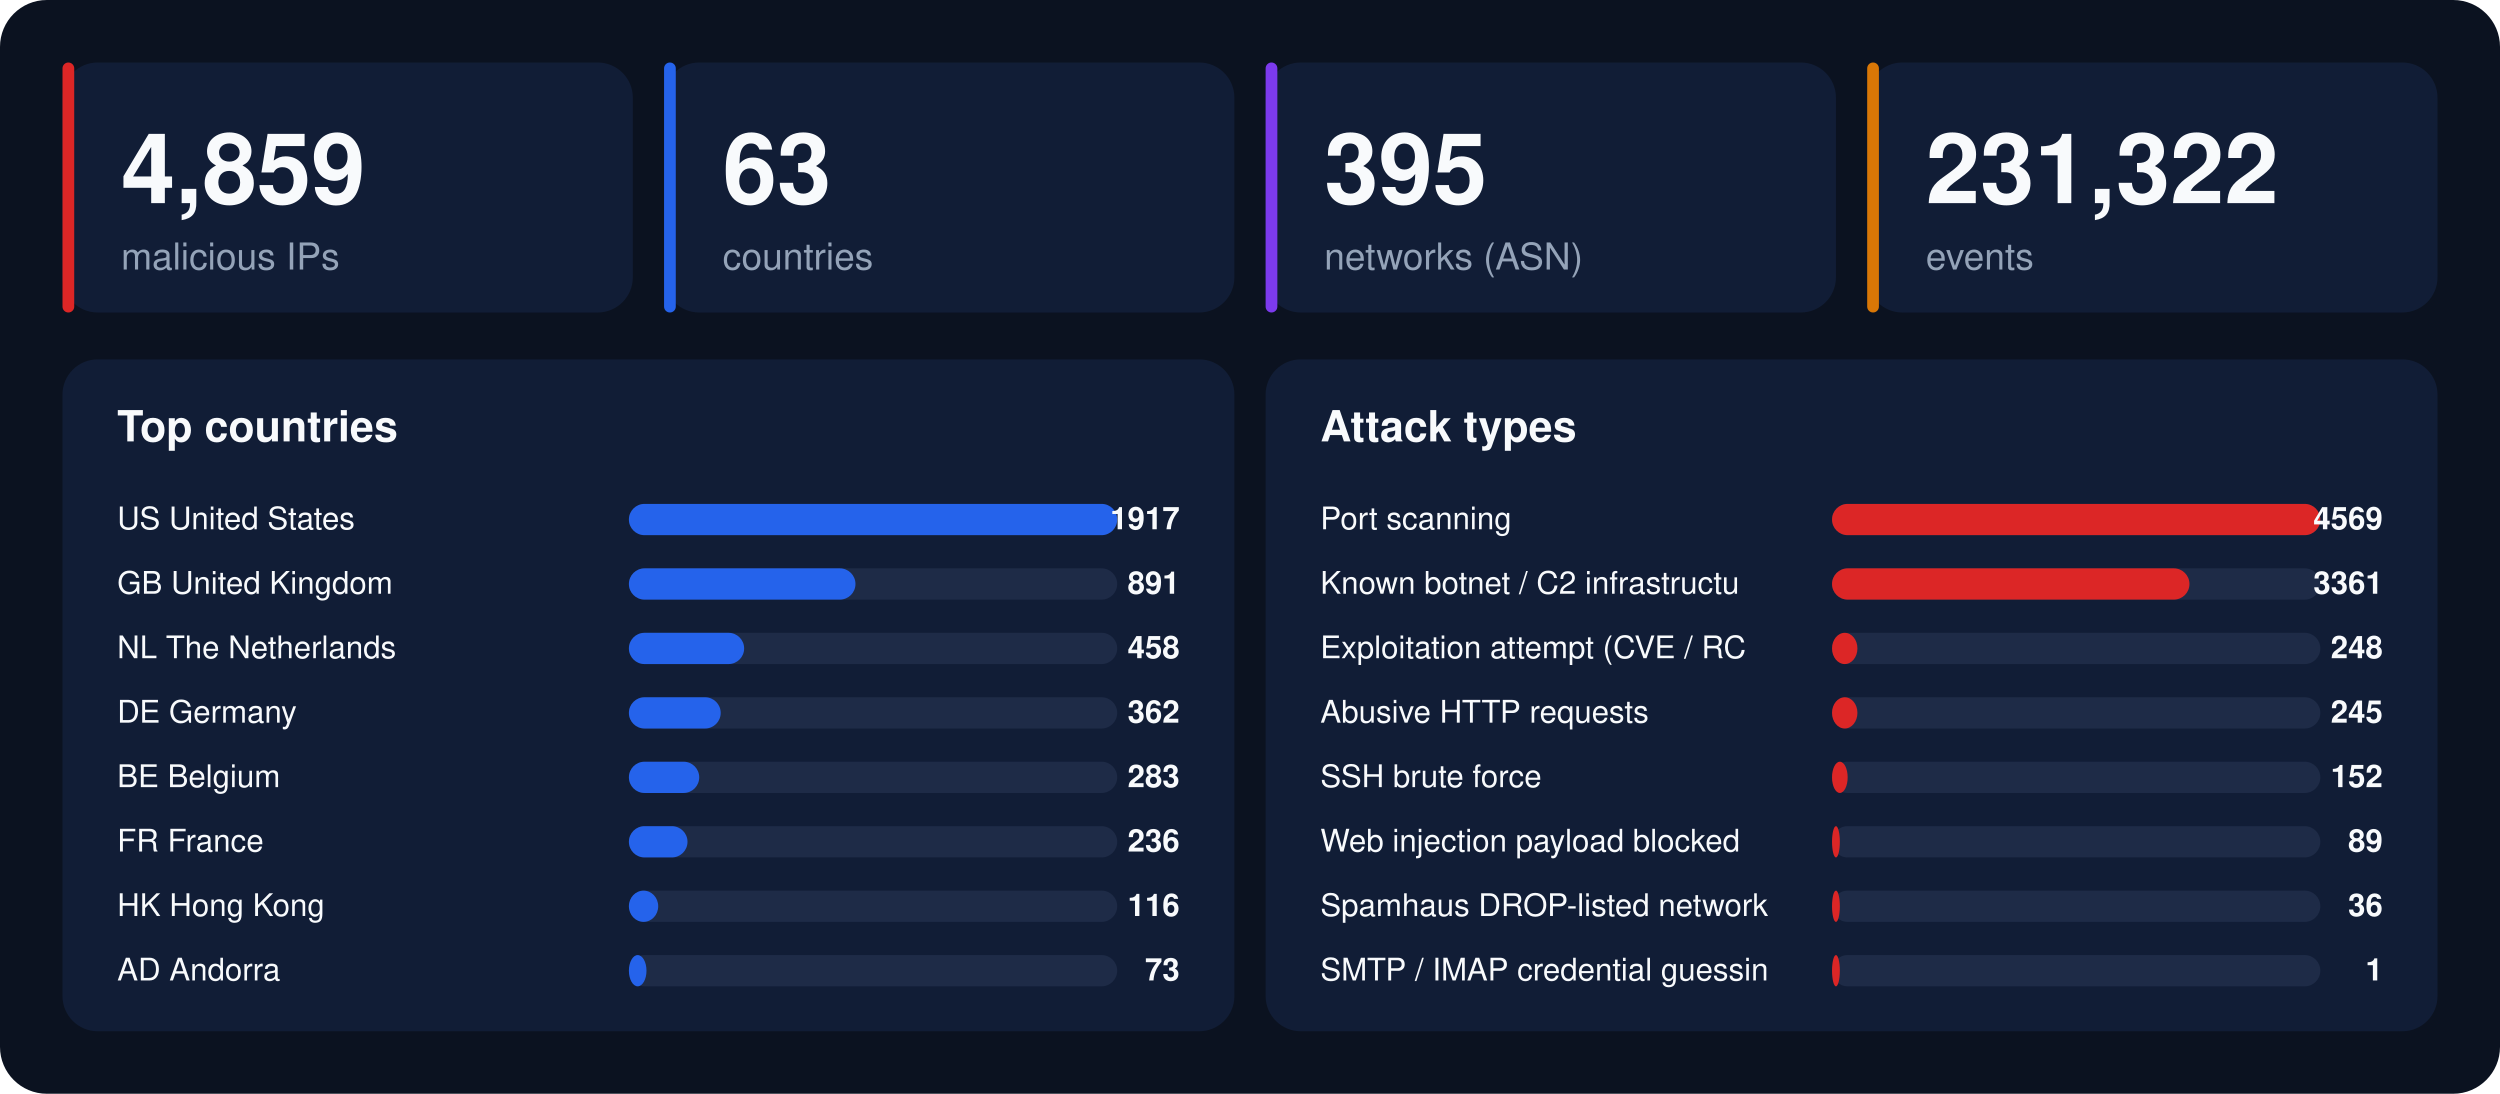
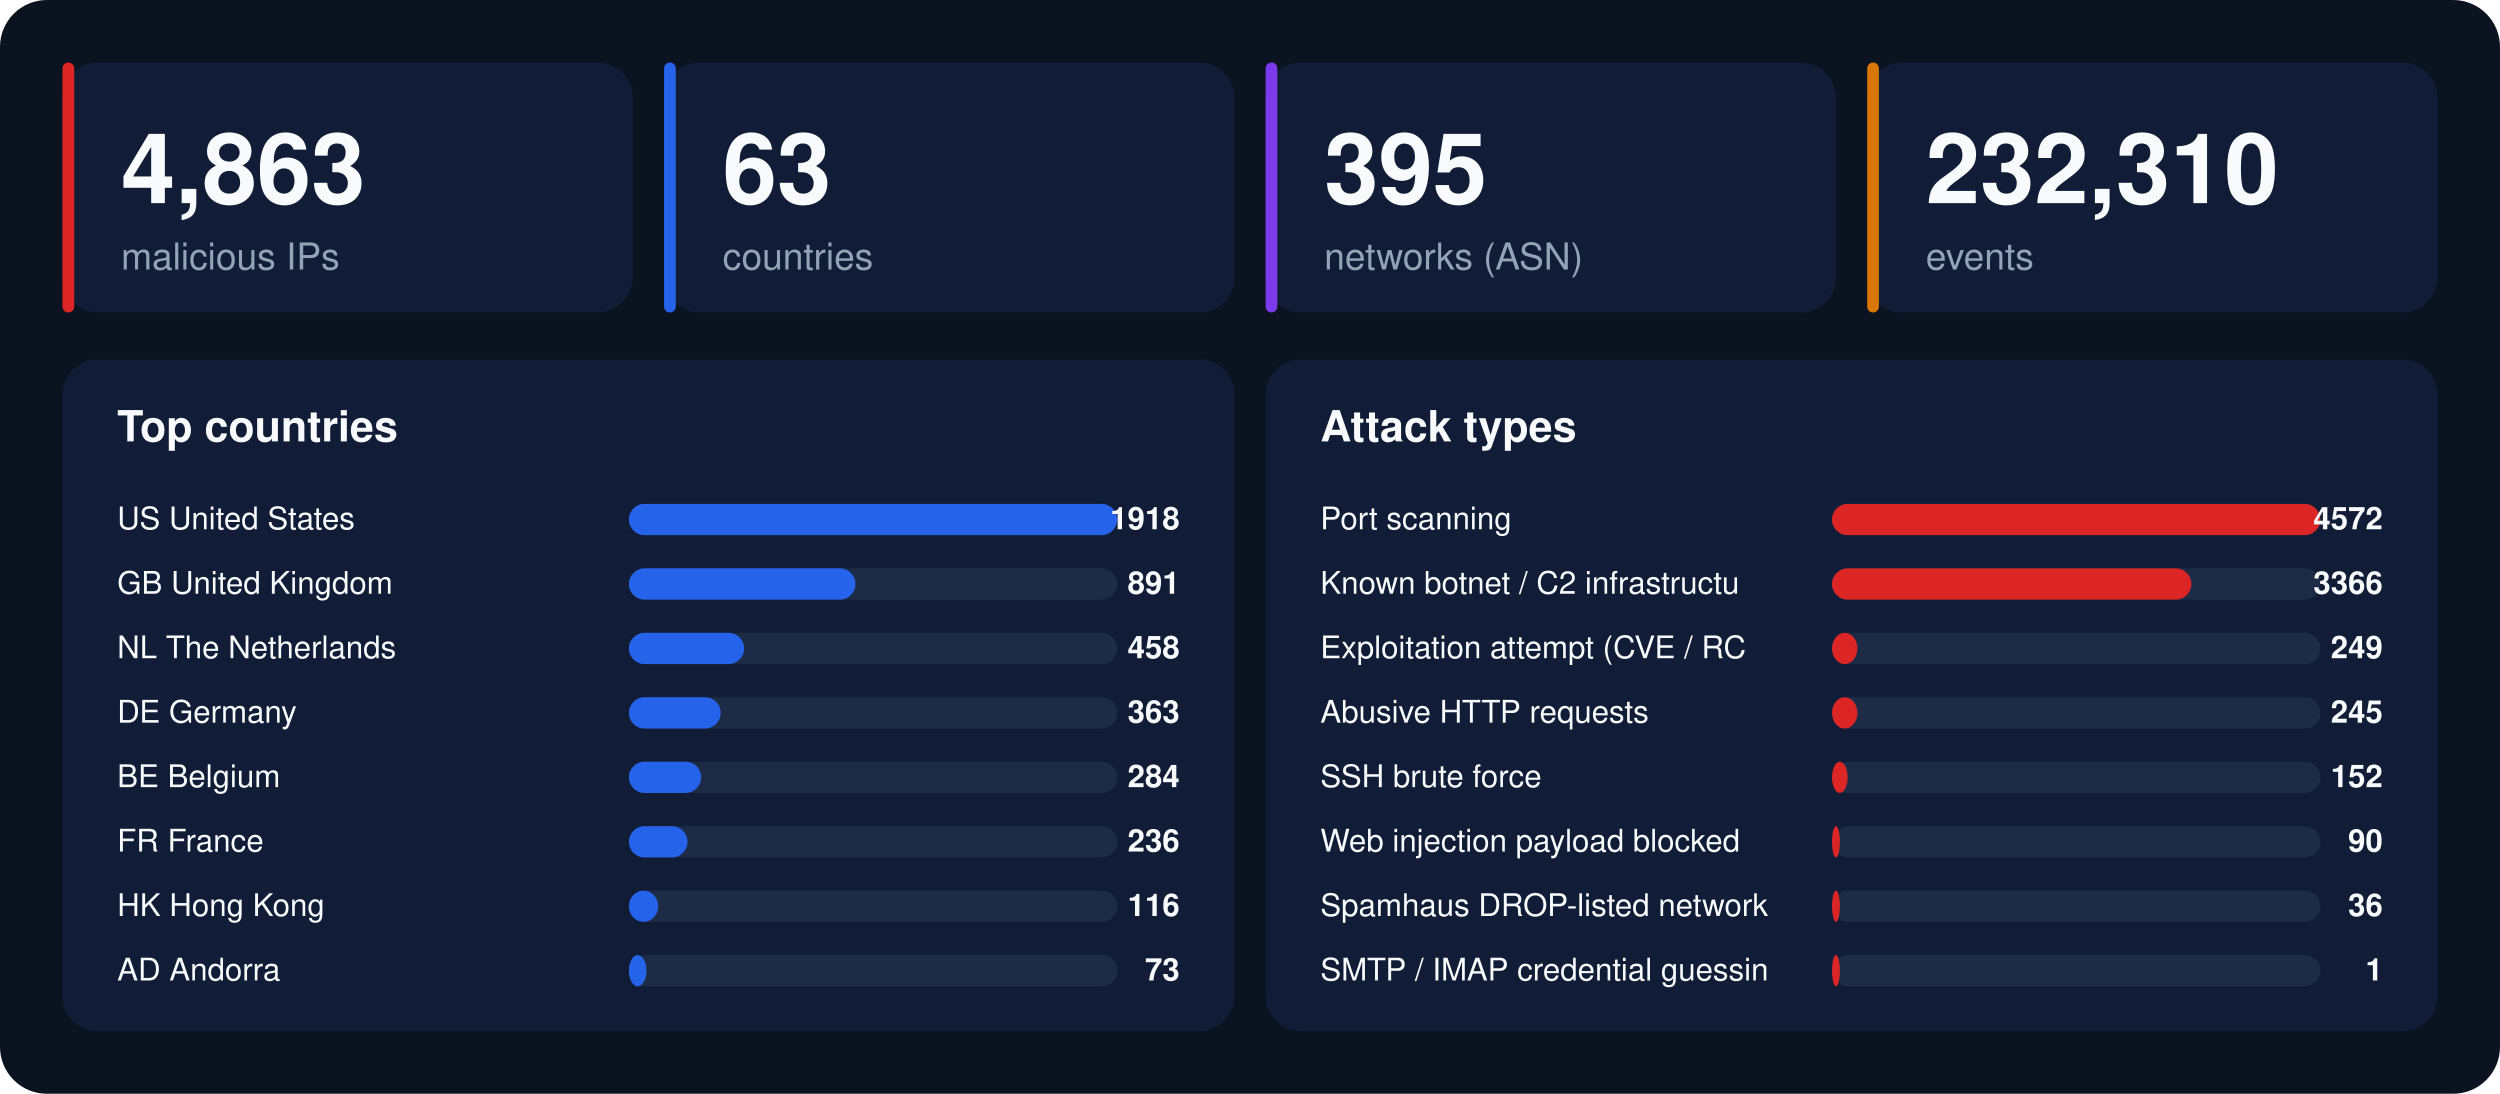
<svg xmlns="http://www.w3.org/2000/svg" width="1280" height="560" viewBox="0 0 1280 560" font-family="-apple-system,BlinkMacSystemFont,'Segoe UI',Helvetica,Arial,sans-serif">
  <rect width="1280" height="560" rx="24" fill="#0b1220" />
  <rect x="32" y="32" width="292" height="128" rx="18" fill="#111d36" />
  <rect x="32" y="32" width="6" height="128" rx="3" fill="#dc2626" />
-   <text x="62" y="104" font-size="50" font-weight="800" fill="#f8fafc">4,859</text>
+   <text x="62" y="104" font-size="50" font-weight="800" fill="#f8fafc">4,863</text>
  <text x="62" y="138" font-size="19" fill="#94a3b8">malicious IPs</text>
  <rect x="340" y="32" width="292" height="128" rx="18" fill="#111d36" />
  <rect x="340" y="32" width="6" height="128" rx="3" fill="#2563eb" />
  <text x="370" y="104" font-size="50" font-weight="800" fill="#f8fafc">63</text>
  <text x="370" y="138" font-size="19" fill="#94a3b8">countries</text>
  <rect x="648" y="32" width="292" height="128" rx="18" fill="#111d36" />
  <rect x="648" y="32" width="6" height="128" rx="3" fill="#7c3aed" />
  <text x="678" y="104" font-size="50" font-weight="800" fill="#f8fafc">395</text>
  <text x="678" y="138" font-size="19" fill="#94a3b8">networks (ASN)</text>
  <rect x="956" y="32" width="292" height="128" rx="18" fill="#111d36" />
  <rect x="956" y="32" width="6" height="128" rx="3" fill="#d97706" />
-   <text x="986" y="104" font-size="50" font-weight="800" fill="#f8fafc">231,322</text>
+   <text x="986" y="104" font-size="50" font-weight="800" fill="#f8fafc">232,310</text>
  <text x="986" y="138" font-size="19" fill="#94a3b8">events</text>
  <rect x="32" y="184" width="600" height="344" rx="18" fill="#111d36" />
  <text x="60" y="226" font-size="22" font-weight="700" fill="#f8fafc">Top countries</text>
  <text x="60" y="271" font-size="16" fill="#f8fafc">US  United States</text>
  <rect x="322" y="258" width="250" height="16" rx="8" fill="#1e2b47" />
  <rect x="322" y="258" width="250" height="16" rx="8" fill="#2563eb" />
-   <text x="604" y="271" font-size="16" font-weight="700" text-anchor="end" fill="#f8fafc">1917</text>
+   <text x="604" y="271" font-size="16" font-weight="700" text-anchor="end" fill="#f8fafc">1918</text>
  <text x="60" y="304" font-size="16" fill="#f8fafc">GB  United Kingdom</text>
  <rect x="322" y="291" width="250" height="16" rx="8" fill="#1e2b47" />
  <rect x="322" y="291" width="116" height="16" rx="8" fill="#2563eb" />
  <text x="604" y="304" font-size="16" font-weight="700" text-anchor="end" fill="#f8fafc">891</text>
  <text x="60" y="337" font-size="16" fill="#f8fafc">NL  The Netherlands</text>
  <rect x="322" y="324" width="250" height="16" rx="8" fill="#1e2b47" />
  <rect x="322" y="324" width="59" height="16" rx="8" fill="#2563eb" />
  <text x="604" y="337" font-size="16" font-weight="700" text-anchor="end" fill="#f8fafc">458</text>
  <text x="60" y="370" font-size="16" fill="#f8fafc">DE  Germany</text>
  <rect x="322" y="357" width="250" height="16" rx="8" fill="#1e2b47" />
  <rect x="322" y="357" width="47" height="16" rx="8" fill="#2563eb" />
-   <text x="604" y="370" font-size="16" font-weight="700" text-anchor="end" fill="#f8fafc">362</text>
+   <text x="604" y="370" font-size="16" font-weight="700" text-anchor="end" fill="#f8fafc">363</text>
  <text x="60" y="403" font-size="16" fill="#f8fafc">BE  Belgium</text>
  <rect x="322" y="390" width="250" height="16" rx="8" fill="#1e2b47" />
-   <rect x="322" y="390" width="36" height="16" rx="8" fill="#2563eb" />
-   <text x="604" y="403" font-size="16" font-weight="700" text-anchor="end" fill="#f8fafc">283</text>
+   <rect x="322" y="390" width="37" height="16" rx="8" fill="#2563eb" />
+   <text x="604" y="403" font-size="16" font-weight="700" text-anchor="end" fill="#f8fafc">284</text>
  <text x="60" y="436" font-size="16" fill="#f8fafc">FR  France</text>
  <rect x="322" y="423" width="250" height="16" rx="8" fill="#1e2b47" />
  <rect x="322" y="423" width="30" height="16" rx="8" fill="#2563eb" />
  <text x="604" y="436" font-size="16" font-weight="700" text-anchor="end" fill="#f8fafc">236</text>
  <text x="60" y="469" font-size="16" fill="#f8fafc">HK  Hong Kong</text>
  <rect x="322" y="456" width="250" height="16" rx="8" fill="#1e2b47" />
  <rect x="322" y="456" width="15" height="16" rx="8" fill="#2563eb" />
  <text x="604" y="469" font-size="16" font-weight="700" text-anchor="end" fill="#f8fafc">116</text>
  <text x="60" y="502" font-size="16" fill="#f8fafc">AD  Andorra</text>
  <rect x="322" y="489" width="250" height="16" rx="8" fill="#1e2b47" />
  <rect x="322" y="489" width="9" height="16" rx="8" fill="#2563eb" />
  <text x="604" y="502" font-size="16" font-weight="700" text-anchor="end" fill="#f8fafc">73</text>
  <rect x="648" y="184" width="600" height="344" rx="18" fill="#111d36" />
  <text x="676" y="226" font-size="22" font-weight="700" fill="#f8fafc">Attack types</text>
  <text x="676" y="271" font-size="16" fill="#f8fafc">Port scanning</text>
  <rect x="938" y="258" width="250" height="16" rx="8" fill="#1e2b47" />
  <rect x="938" y="258" width="250" height="16" rx="8" fill="#dc2626" />
-   <text x="1220" y="271" font-size="16" font-weight="700" text-anchor="end" fill="#f8fafc">4569</text>
+   <text x="1220" y="271" font-size="16" font-weight="700" text-anchor="end" fill="#f8fafc">4572</text>
  <text x="676" y="304" font-size="16" fill="#f8fafc">Known botnet / C2 infrastructu</text>
  <rect x="938" y="291" width="250" height="16" rx="8" fill="#1e2b47" />
-   <rect x="938" y="291" width="183" height="16" rx="8" fill="#dc2626" />
-   <text x="1220" y="304" font-size="16" font-weight="700" text-anchor="end" fill="#f8fafc">3361</text>
+   <rect x="938" y="291" width="184" height="16" rx="8" fill="#dc2626" />
+   <text x="1220" y="304" font-size="16" font-weight="700" text-anchor="end" fill="#f8fafc">3366</text>
  <text x="676" y="337" font-size="16" fill="#f8fafc">Exploitation attempt (CVE / RC</text>
  <rect x="938" y="324" width="250" height="16" rx="8" fill="#1e2b47" />
  <rect x="938" y="324" width="13" height="16" rx="8" fill="#dc2626" />
-   <text x="1220" y="337" font-size="16" font-weight="700" text-anchor="end" fill="#f8fafc">248</text>
+   <text x="1220" y="337" font-size="16" font-weight="700" text-anchor="end" fill="#f8fafc">249</text>
  <text x="676" y="370" font-size="16" fill="#f8fafc">Abusive HTTP requests</text>
  <rect x="938" y="357" width="250" height="16" rx="8" fill="#1e2b47" />
  <rect x="938" y="357" width="13" height="16" rx="8" fill="#dc2626" />
  <text x="1220" y="370" font-size="16" font-weight="700" text-anchor="end" fill="#f8fafc">245</text>
  <text x="676" y="403" font-size="16" fill="#f8fafc">SSH brute force</text>
  <rect x="938" y="390" width="250" height="16" rx="8" fill="#1e2b47" />
  <rect x="938" y="390" width="8" height="16" rx="8" fill="#dc2626" />
  <text x="1220" y="403" font-size="16" font-weight="700" text-anchor="end" fill="#f8fafc">152</text>
  <text x="676" y="436" font-size="16" fill="#f8fafc">Web injection payload blocked </text>
  <rect x="938" y="423" width="250" height="16" rx="8" fill="#1e2b47" />
  <rect x="938" y="423" width="4" height="16" rx="8" fill="#dc2626" />
-   <text x="1220" y="436" font-size="16" font-weight="700" text-anchor="end" fill="#f8fafc">89</text>
+   <text x="1220" y="436" font-size="16" font-weight="700" text-anchor="end" fill="#f8fafc">90</text>
  <text x="676" y="469" font-size="16" fill="#f8fafc">Spamhaus DROP-listed network</text>
  <rect x="938" y="456" width="250" height="16" rx="8" fill="#1e2b47" />
  <rect x="938" y="456" width="4" height="16" rx="8" fill="#dc2626" />
  <text x="1220" y="469" font-size="16" font-weight="700" text-anchor="end" fill="#f8fafc">36</text>
  <text x="676" y="502" font-size="16" fill="#f8fafc">SMTP / IMAP credential guessin</text>
  <rect x="938" y="489" width="250" height="16" rx="8" fill="#1e2b47" />
  <rect x="938" y="489" width="4" height="16" rx="8" fill="#dc2626" />
  <text x="1220" y="502" font-size="16" font-weight="700" text-anchor="end" fill="#f8fafc">1</text>
</svg>
